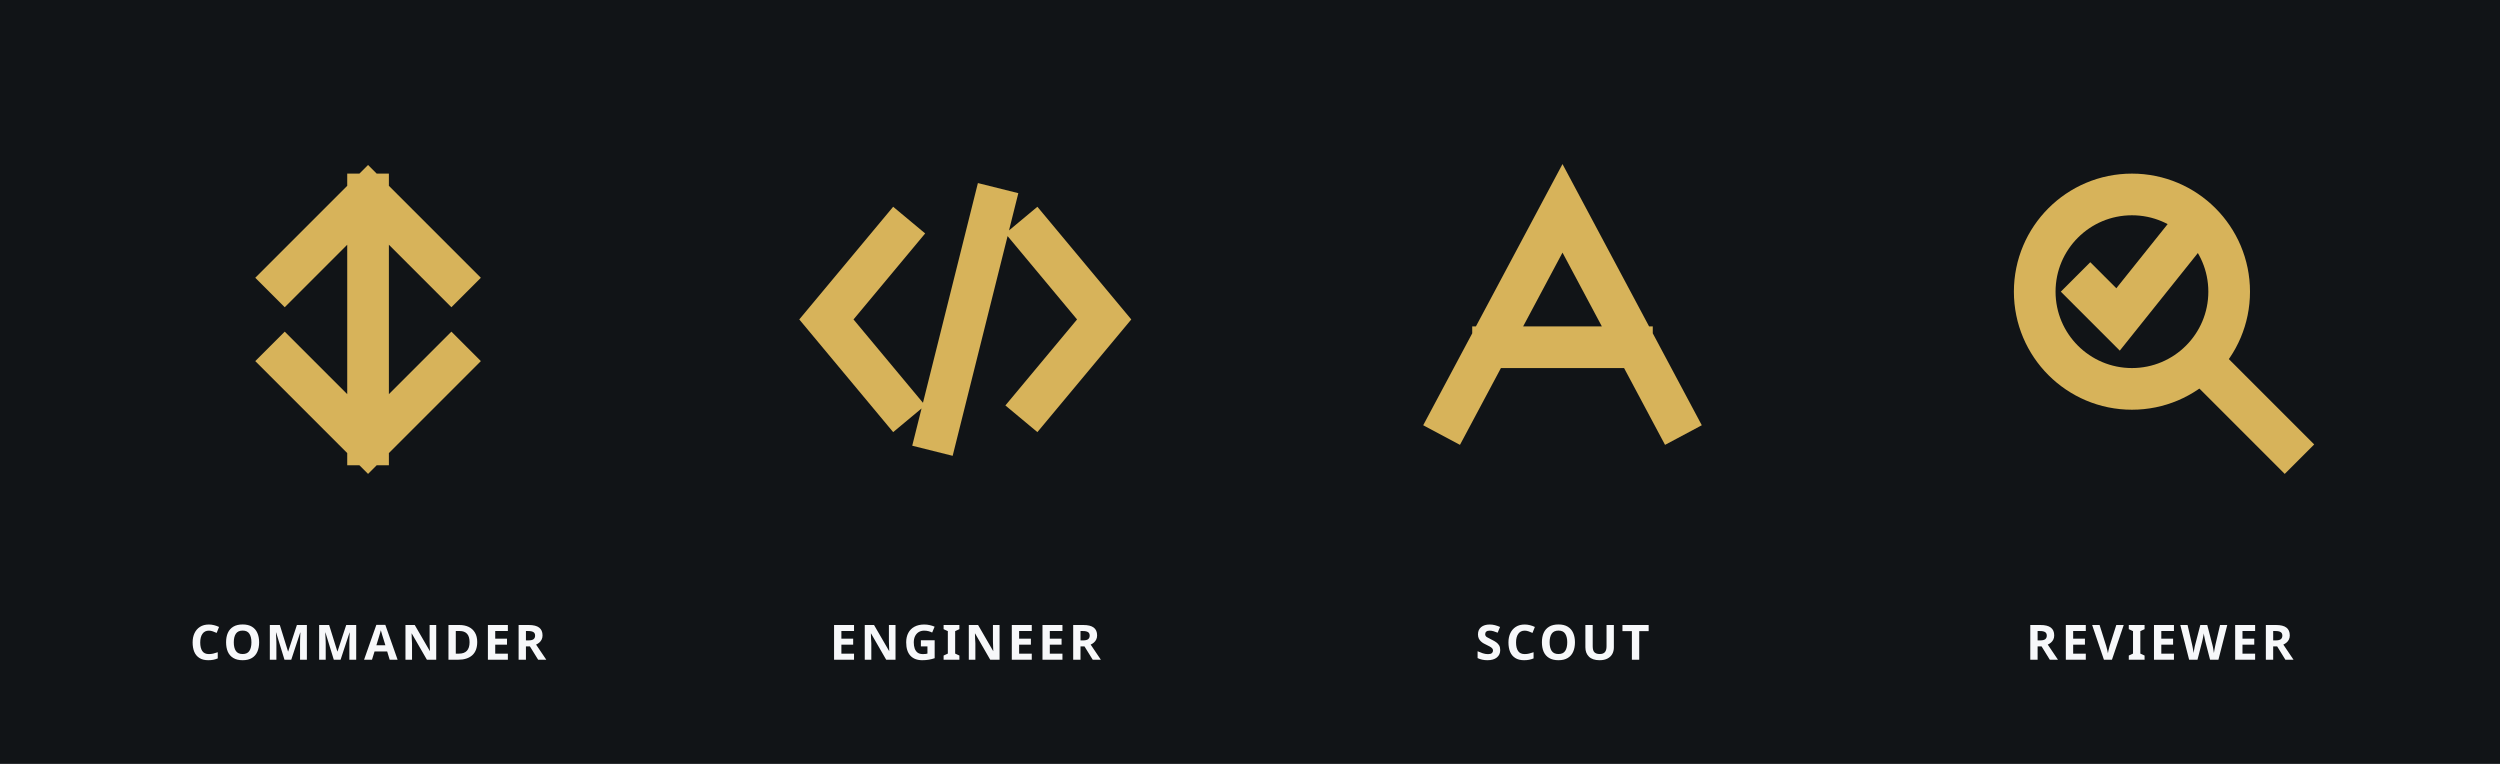
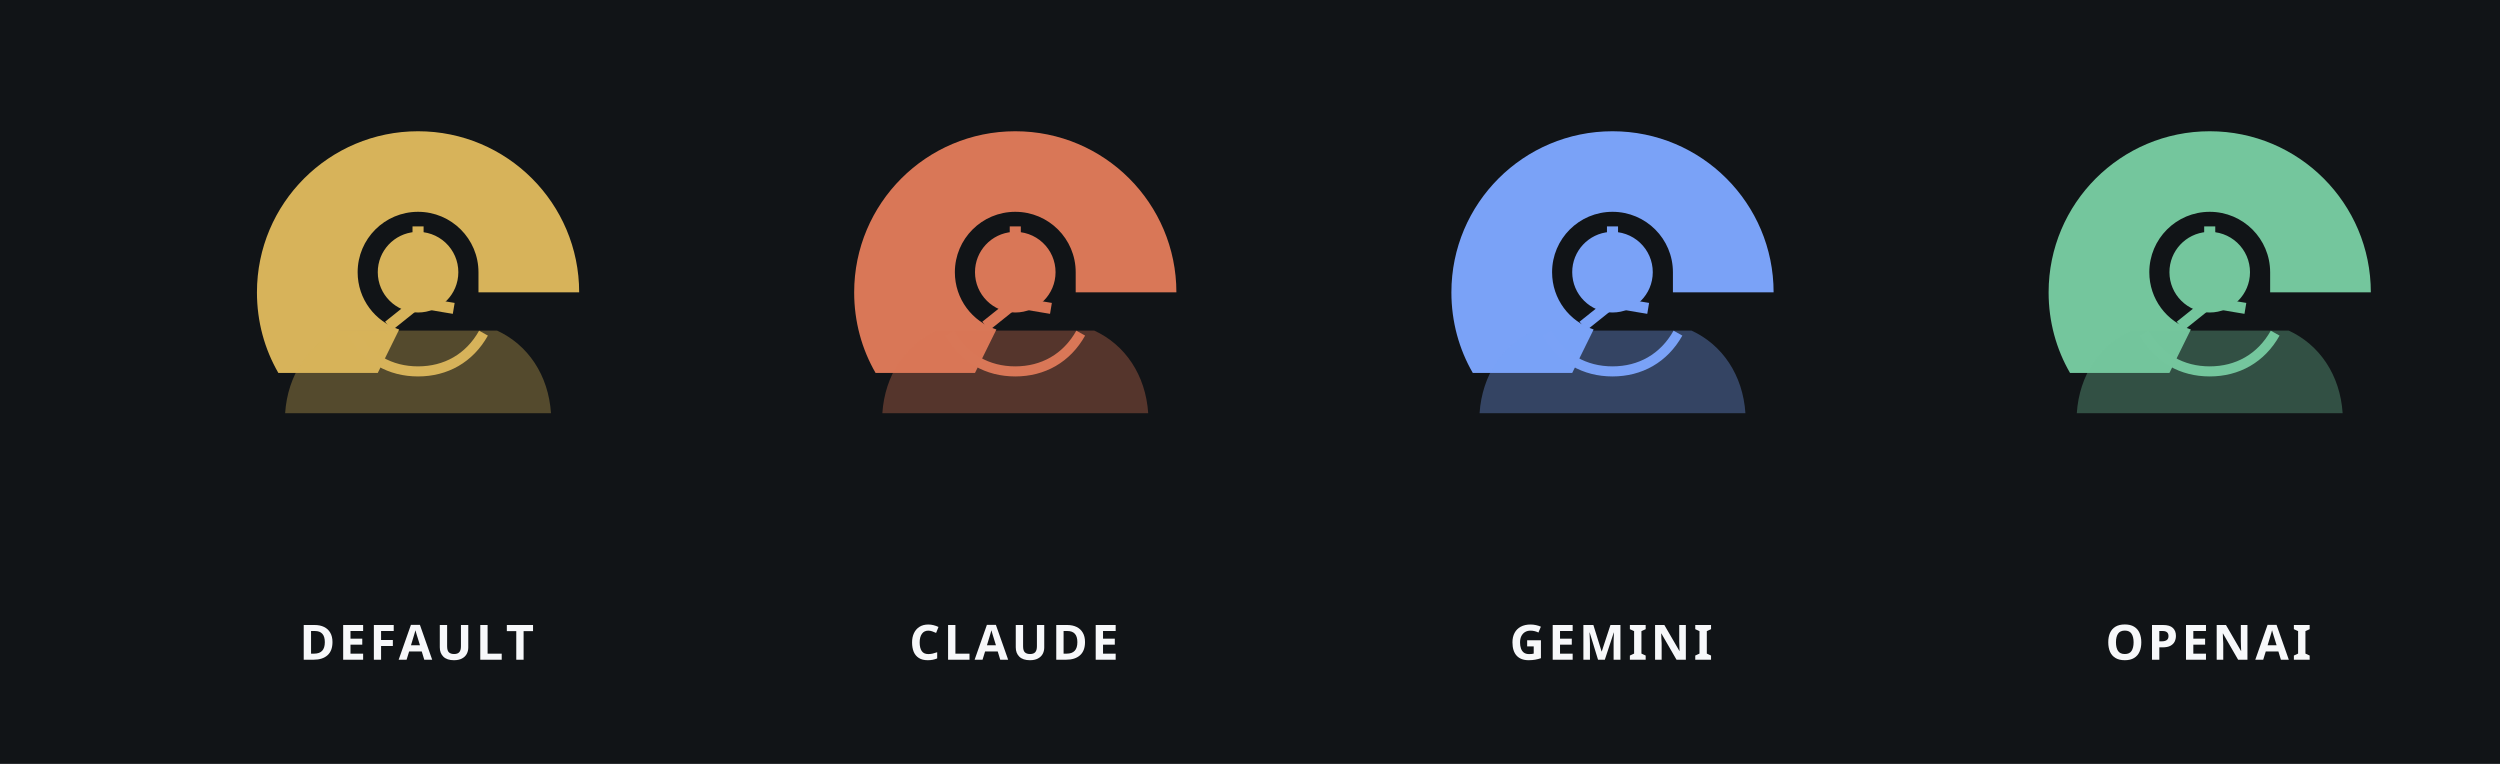
<svg xmlns="http://www.w3.org/2000/svg" viewBox="0 0 720 220" role="img" aria-labelledby="title desc">
  <rect width="720" height="220" fill="#111417" />
-   <g fill="none" stroke="#d7b35a" stroke-width="3" stroke-linecap="square" stroke-linejoin="miter">
-     <g transform="translate(42 28) scale(4)">
-       <path d="M16 7v18M10 13l6-6 6 6M10 19l6 6 6-6" />
+   <defs>
+     <g id="trojan">
+       <g transform="translate(0 4) scale(1.625397)">
+         <path fill="currentColor" d="M19.688 0C8.814 0 0 8.814 0 19.688c0 3.586.94 6.948 2.615 9.844H14.766l2.615-5.306C14.427 23.26 12.305 20.503 12.305 17.227c0-4.077 3.305-7.383 7.383-7.383s7.383 3.305 7.383 7.383V19.688H39.375C39.375 8.814 30.561 0 19.688 0ZM19.341 12.305c-2.582.182-4.582 2.333-4.576 4.922 0 2.718 2.204 4.922 4.922 4.922s4.922-2.204 4.922-4.922c.003-1.368-.562-2.675-1.562-3.609-.999-.934-2.342-1.409-3.706-1.313Z" />
+       </g>
+       <path fill="none" stroke="currentColor" stroke-width="2.2" stroke-linecap="square" d="M32 24v14l-5 4m5-4 6 1" />
+       <path fill="currentColor" fill-opacity=".34" d="M16.3 43.6h31.4c6.1 2.8 10.2 8.8 10.7 16.4H5.6c.5-7.6 4.6-13.6 10.7-16.4Z" />
+       <path fill="none" stroke="currentColor" stroke-width="2" d="M19 44.1c2.8 5 7.5 7.6 13 7.6s10.2-2.6 13-7.6" />
    </g>
-     <g transform="translate(214 28) scale(4)">
-       <path d="M11 10 6 16l5 6M21 10l5 6-5 6M18 8l-4 16" />
-     </g>
-     <g transform="translate(386 28) scale(4)">
-       <path d="M8 23 16 8l8 15M11 18h10" />
-     </g>
-     <g transform="translate(558 28) scale(4)">
-       <circle cx="14" cy="14" r="7" />
-       <path d="m19 19 6 6M11 14l2 2 4-5" />
-     </g>
+   </defs>
+   <g transform="translate(74 32) scale(1.45)" style="color:#d7b35a">
+     <use href="#trojan" />
+   </g>
+   <g transform="translate(246 32) scale(1.45)" style="color:#d97757">
+     <use href="#trojan" />
+   </g>
+   <g transform="translate(418 32) scale(1.45)" style="color:#7aa2f7">
+     <use href="#trojan" />
+   </g>
+   <g transform="translate(590 32) scale(1.45)" style="color:#74c69d">
+     <use href="#trojan" />
  </g>
  <g fill="#f7f8fa" font-family="Space Grotesk, sans-serif" font-size="14" font-weight="700" text-anchor="middle" letter-spacing="1">
-     <text x="106" y="190">COMMANDER</text>
-     <text x="278" y="190">ENGINEER</text>
-     <text x="450" y="190">SCOUT</text>
-     <text x="622" y="190">REVIEWER</text>
+     <text x="120" y="190">DEFAULT</text>
+     <text x="292" y="190">CLAUDE</text>
+     <text x="464" y="190">GEMINI</text>
+     <text x="636" y="190">OPENAI</text>
  </g>
</svg>
